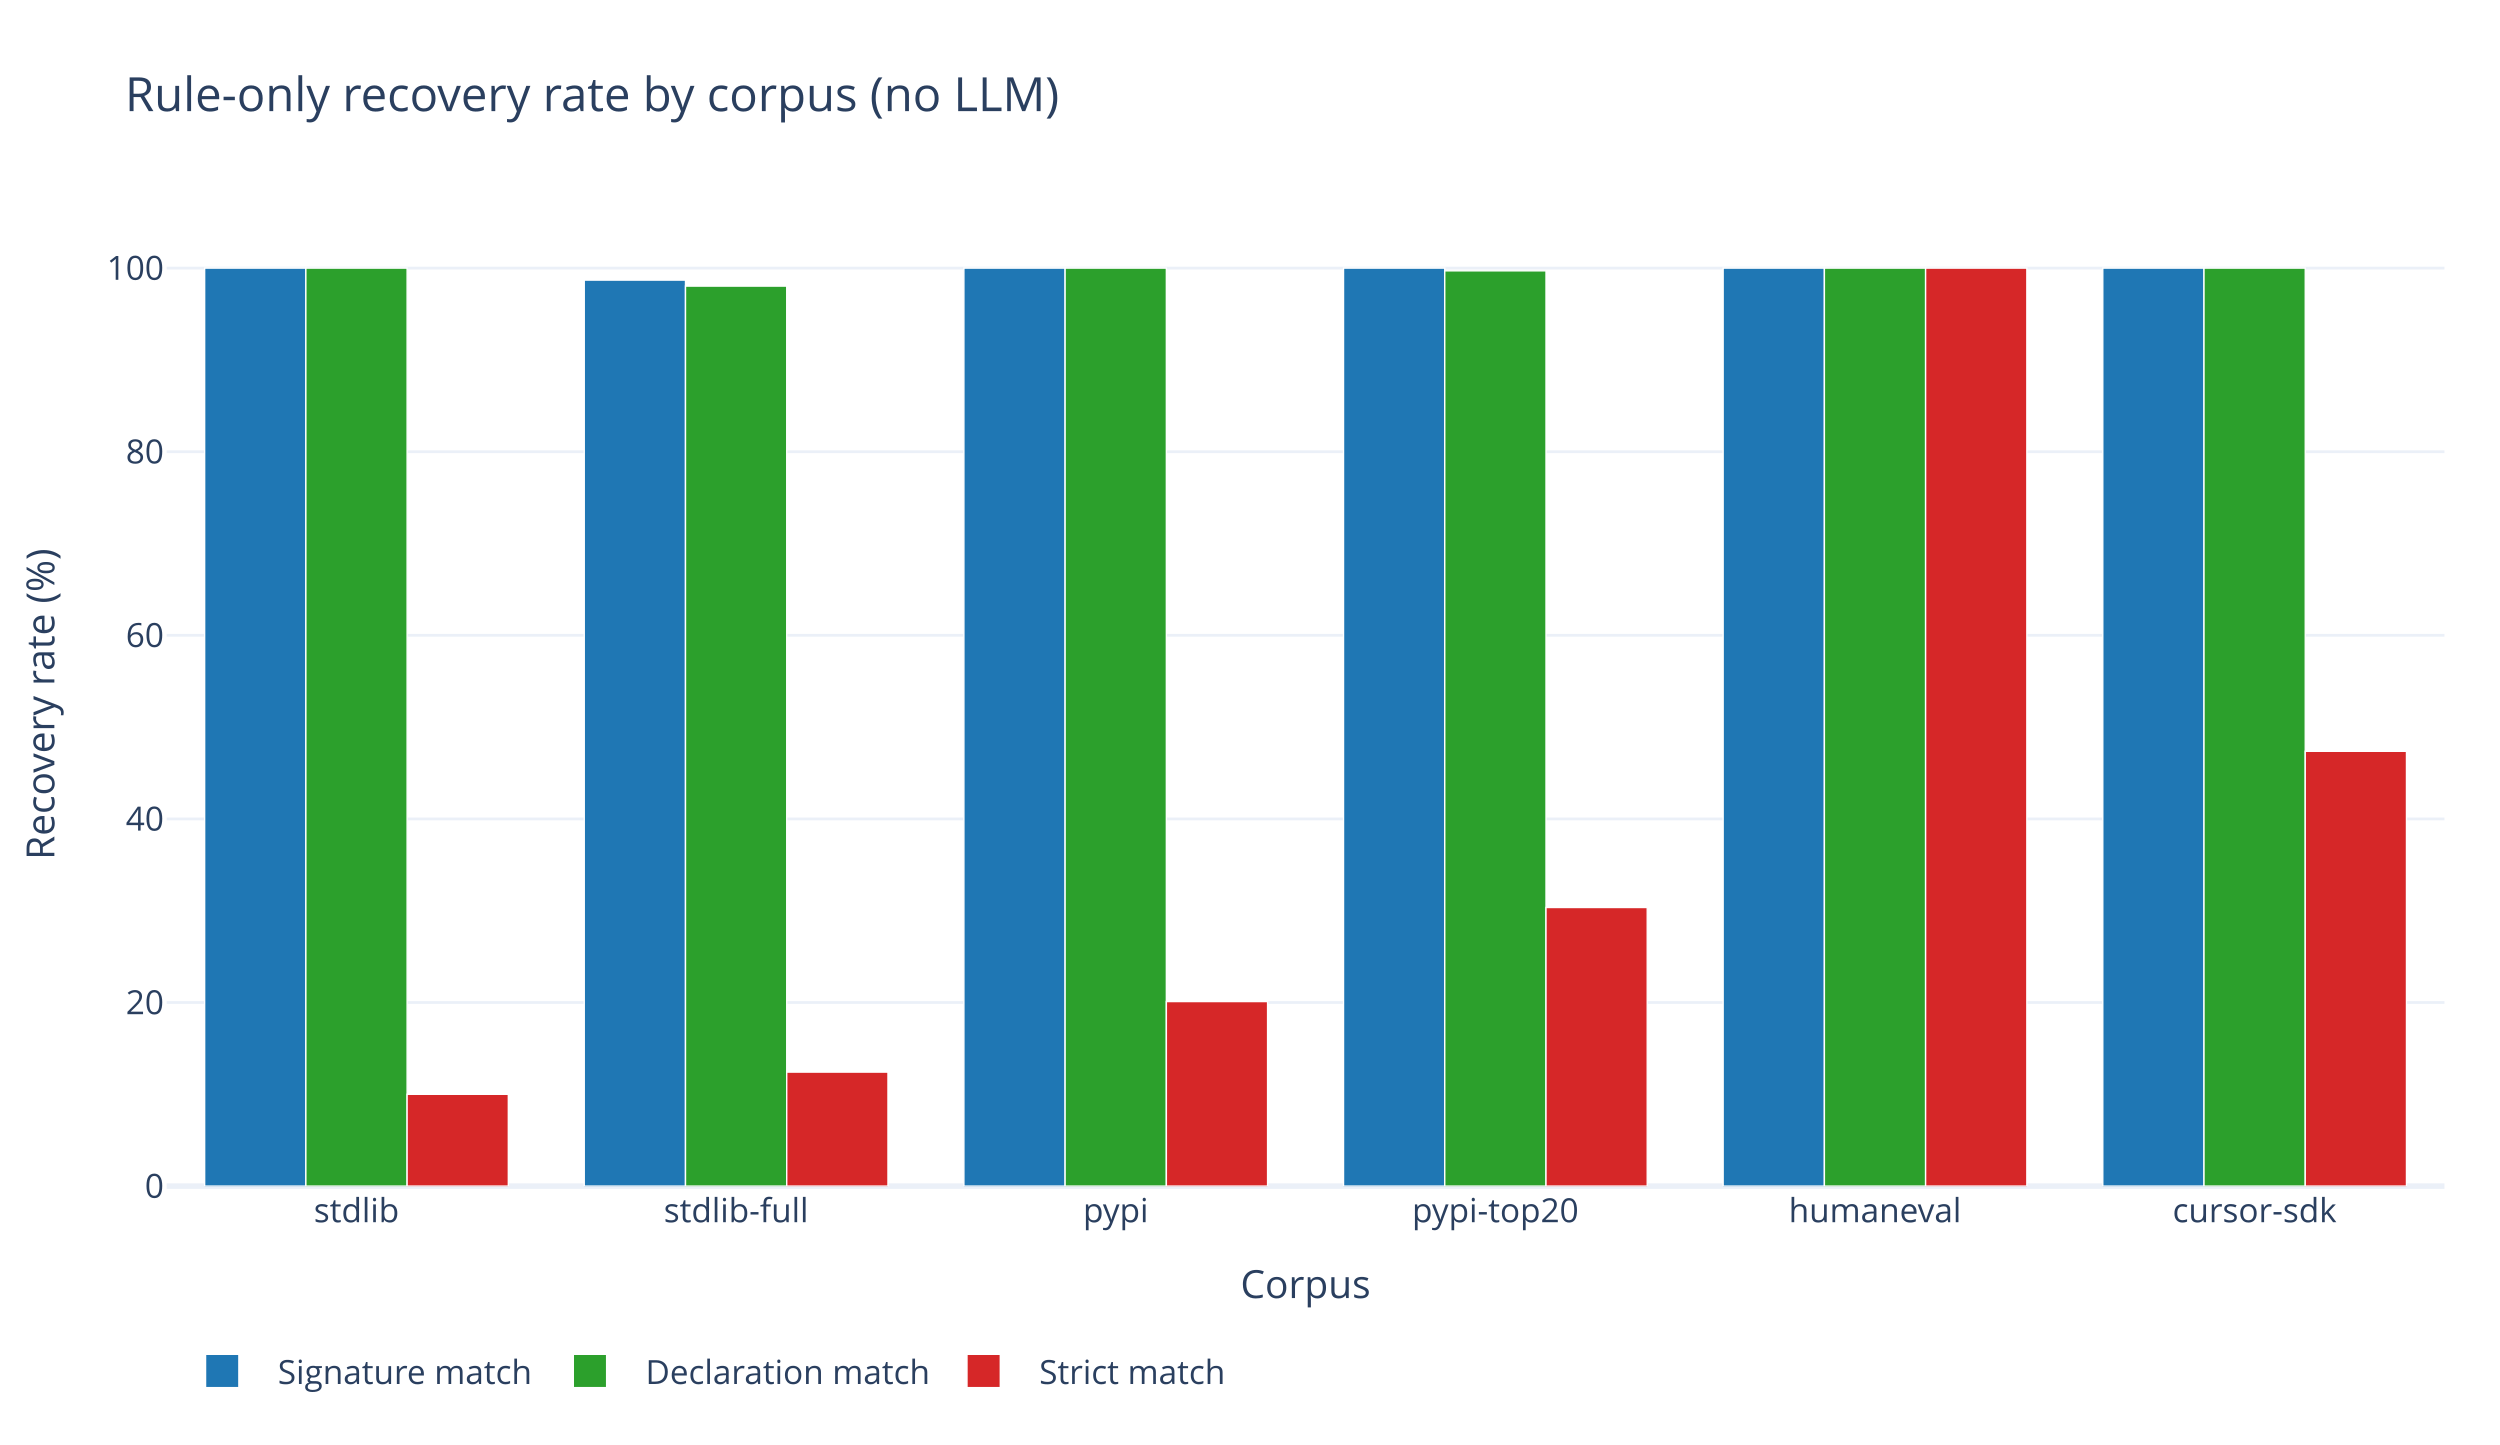
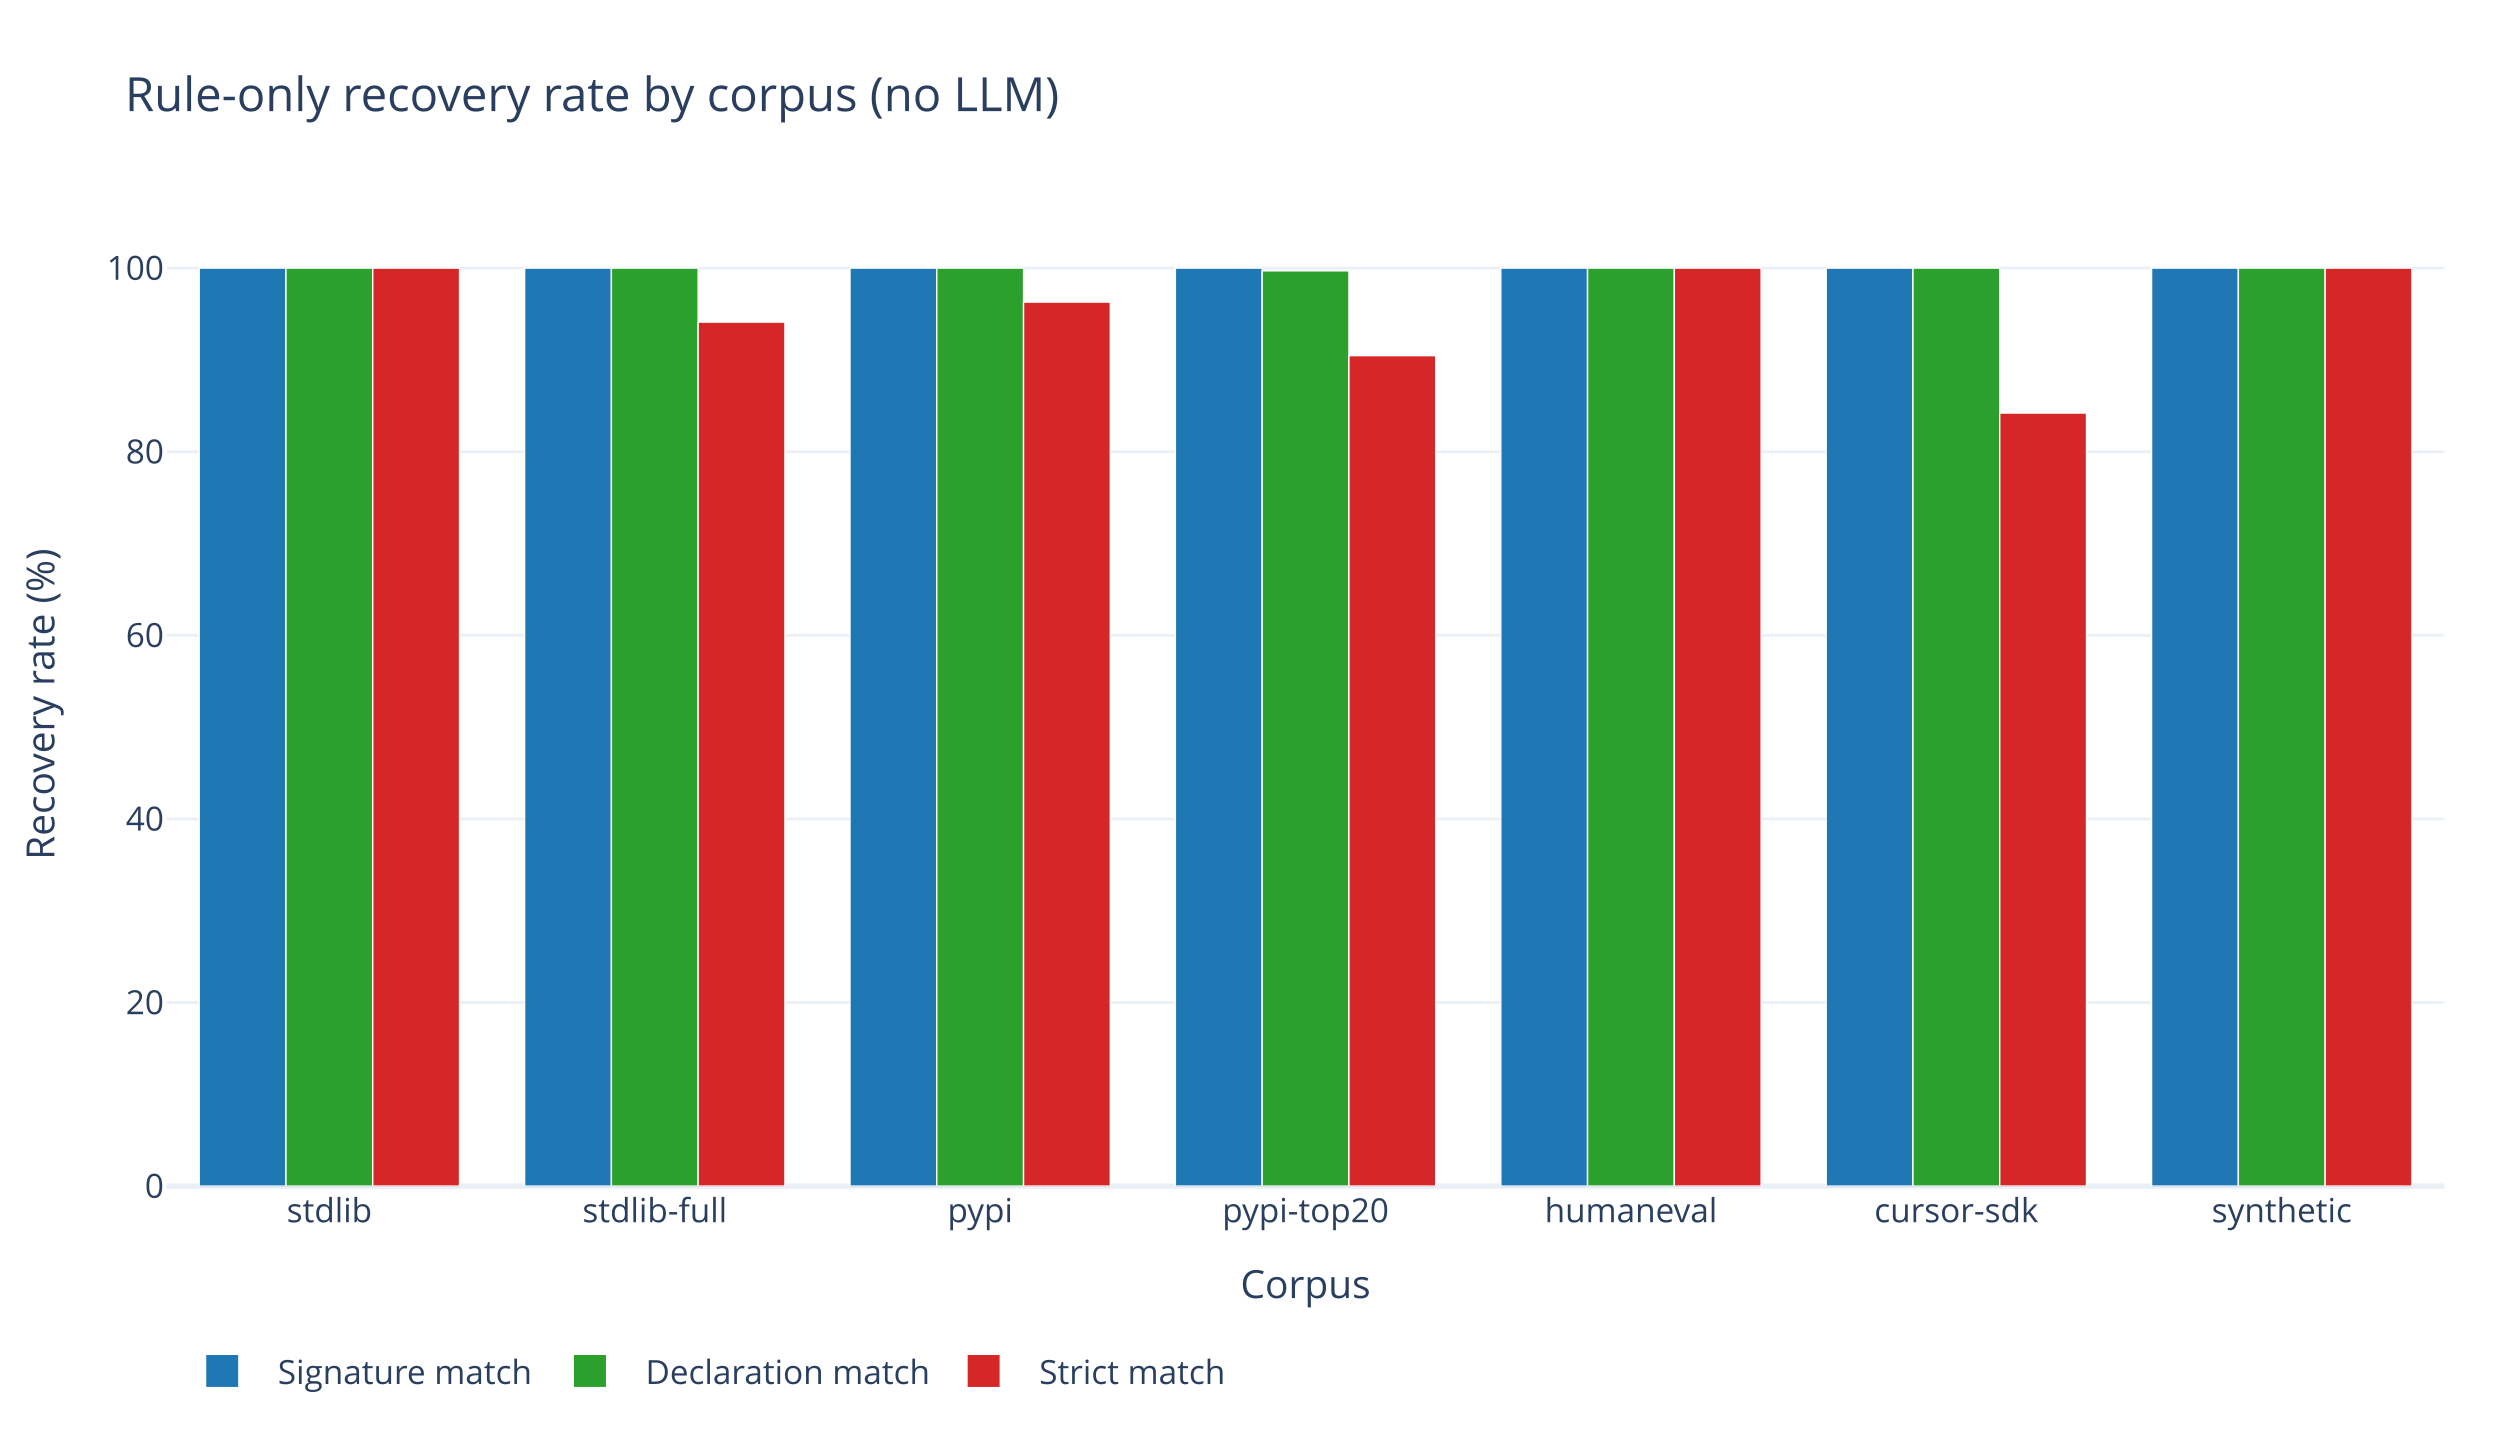
<svg xmlns="http://www.w3.org/2000/svg" class="main-svg" width="900" height="520" style="" viewBox="0 0 900 520">
  <rect x="0" y="0" width="900" height="520" style="fill: rgb(255, 255, 255); fill-opacity: 1;" />
-   <defs id="defs-2e328f">
+   <defs id="defs-0069a6">
    <g class="clips">
-       <clipPath id="clip2e328fxyplot" class="plotclip">
+       <clipPath id="clip0069a6xyplot" class="plotclip">
        <rect width="820" height="347" />
      </clipPath>
-       <clipPath class="axesclip" id="clip2e328fx">
+       <clipPath class="axesclip" id="clip0069a6x">
        <rect x="60" y="0" width="820" height="520" />
      </clipPath>
-       <clipPath class="axesclip" id="clip2e328fy">
+       <clipPath class="axesclip" id="clip0069a6y">
        <rect x="0" y="80" width="900" height="347" />
      </clipPath>
-       <clipPath class="axesclip" id="clip2e328fxy">
+       <clipPath class="axesclip" id="clip0069a6xy">
        <rect x="60" y="80" width="820" height="347" />
      </clipPath>
    </g>
    <g class="gradients" />
    <g class="patterns" />
  </defs>
  <g class="bglayer" />
  <g class="layer-below">
    <g class="imagelayer" />
    <g class="shapelayer" />
  </g>
  <g class="cartesianlayer">
    <g class="subplot xy">
      <g class="layer-subplot">
        <g class="shapelayer" />
        <g class="imagelayer" />
      </g>
      <g class="minor-gridlayer">
        <g class="x" />
        <g class="y" />
      </g>
      <g class="gridlayer">
        <g class="x" />
        <g class="y">
          <path class="ygrid crisp" transform="translate(0,360.9)" d="M60,0h820" style="stroke: rgb(235, 240, 248); stroke-opacity: 1; stroke-width: 1px;" />
          <path class="ygrid crisp" transform="translate(0,294.81)" d="M60,0h820" style="stroke: rgb(235, 240, 248); stroke-opacity: 1; stroke-width: 1px;" />
          <path class="ygrid crisp" transform="translate(0,228.71)" d="M60,0h820" style="stroke: rgb(235, 240, 248); stroke-opacity: 1; stroke-width: 1px;" />
          <path class="ygrid crisp" transform="translate(0,162.62)" d="M60,0h820" style="stroke: rgb(235, 240, 248); stroke-opacity: 1; stroke-width: 1px;" />
          <path class="ygrid crisp" transform="translate(0,96.52)" d="M60,0h820" style="stroke: rgb(235, 240, 248); stroke-opacity: 1; stroke-width: 1px;" />
        </g>
      </g>
      <g class="zerolinelayer">
        <path class="yzl zl crisp" transform="translate(0,427)" d="M60,0h820" style="stroke: rgb(235, 240, 248); stroke-opacity: 1; stroke-width: 2px;" />
      </g>
      <g class="layer-between">
        <g class="shapelayer" />
        <g class="imagelayer" />
      </g>
      <path class="xlines-below" />
      <path class="ylines-below" />
      <g class="overlines-below" />
      <g class="xaxislayer-below" />
      <g class="yaxislayer-below" />
      <g class="overaxes-below" />
      <g class="overplot">
-         <g class="xy" transform="translate(60,80)" clip-path="url(#clip2e328fxyplot)">
+         <g class="xy" transform="translate(60,80)" clip-path="url(#clip0069a6xyplot)">
          <g class="barlayer mlayer">
            <g class="trace bars" style="opacity: 1;">
              <g class="points">
                <g class="point">
-                   <path d="M13.67,347V16.52H50.11V347Z" style="vector-effect: none; opacity: 1; stroke-width: 0.5px; fill: rgb(31, 119, 180); fill-opacity: 1; stroke: rgb(255, 255, 255); stroke-opacity: 1;" />
-                 </g>
-                 <g class="point">
-                   <path d="M150.33,347V20.84H186.78V347Z" style="vector-effect: none; opacity: 1; stroke-width: 0.5px; fill: rgb(31, 119, 180); fill-opacity: 1; stroke: rgb(255, 255, 255); stroke-opacity: 1;" />
-                 </g>
-                 <g class="point">
-                   <path d="M287,347V16.52H323.44V347Z" style="vector-effect: none; opacity: 1; stroke-width: 0.5px; fill: rgb(31, 119, 180); fill-opacity: 1; stroke: rgb(255, 255, 255); stroke-opacity: 1;" />
-                 </g>
-                 <g class="point">
-                   <path d="M423.67,347V16.52H460.11V347Z" style="vector-effect: none; opacity: 1; stroke-width: 0.5px; fill: rgb(31, 119, 180); fill-opacity: 1; stroke: rgb(255, 255, 255); stroke-opacity: 1;" />
-                 </g>
-                 <g class="point">
-                   <path d="M560.33,347V16.52H596.78V347Z" style="vector-effect: none; opacity: 1; stroke-width: 0.5px; fill: rgb(31, 119, 180); fill-opacity: 1; stroke: rgb(255, 255, 255); stroke-opacity: 1;" />
-                 </g>
-                 <g class="point">
-                   <path d="M697,347V16.52H733.44V347Z" style="vector-effect: none; opacity: 1; stroke-width: 0.5px; fill: rgb(31, 119, 180); fill-opacity: 1; stroke: rgb(255, 255, 255); stroke-opacity: 1;" />
+                   <path d="M11.71,347V16.52H42.95V347Z" style="vector-effect: none; opacity: 1; stroke-width: 0.5px; fill: rgb(31, 119, 180); fill-opacity: 1; stroke: rgb(255, 255, 255); stroke-opacity: 1;" />
+                 </g>
+                 <g class="point">
+                   <path d="M128.86,347V16.52H160.1V347Z" style="vector-effect: none; opacity: 1; stroke-width: 0.5px; fill: rgb(31, 119, 180); fill-opacity: 1; stroke: rgb(255, 255, 255); stroke-opacity: 1;" />
+                 </g>
+                 <g class="point">
+                   <path d="M246,347V16.52H277.24V347Z" style="vector-effect: none; opacity: 1; stroke-width: 0.5px; fill: rgb(31, 119, 180); fill-opacity: 1; stroke: rgb(255, 255, 255); stroke-opacity: 1;" />
+                 </g>
+                 <g class="point">
+                   <path d="M363.14,347V16.52H394.38V347Z" style="vector-effect: none; opacity: 1; stroke-width: 0.5px; fill: rgb(31, 119, 180); fill-opacity: 1; stroke: rgb(255, 255, 255); stroke-opacity: 1;" />
+                 </g>
+                 <g class="point">
+                   <path d="M480.29,347V16.52H511.52V347Z" style="vector-effect: none; opacity: 1; stroke-width: 0.5px; fill: rgb(31, 119, 180); fill-opacity: 1; stroke: rgb(255, 255, 255); stroke-opacity: 1;" />
+                 </g>
+                 <g class="point">
+                   <path d="M597.43,347V16.52H628.67V347Z" style="vector-effect: none; opacity: 1; stroke-width: 0.5px; fill: rgb(31, 119, 180); fill-opacity: 1; stroke: rgb(255, 255, 255); stroke-opacity: 1;" />
+                 </g>
+                 <g class="point">
+                   <path d="M714.57,347V16.52H745.81V347Z" style="vector-effect: none; opacity: 1; stroke-width: 0.5px; fill: rgb(31, 119, 180); fill-opacity: 1; stroke: rgb(255, 255, 255); stroke-opacity: 1;" />
                </g>
              </g>
            </g>
            <g class="trace bars" style="opacity: 1;">
              <g class="points">
                <g class="point">
-                   <path d="M50.11,347V16.52H86.56V347Z" style="vector-effect: none; opacity: 1; stroke-width: 0.5px; fill: rgb(44, 160, 44); fill-opacity: 1; stroke: rgb(255, 255, 255); stroke-opacity: 1;" />
-                 </g>
-                 <g class="point">
-                   <path d="M186.78,347V23H223.22V347Z" style="vector-effect: none; opacity: 1; stroke-width: 0.5px; fill: rgb(44, 160, 44); fill-opacity: 1; stroke: rgb(255, 255, 255); stroke-opacity: 1;" />
-                 </g>
-                 <g class="point">
-                   <path d="M323.44,347V16.52H359.89V347Z" style="vector-effect: none; opacity: 1; stroke-width: 0.5px; fill: rgb(44, 160, 44); fill-opacity: 1; stroke: rgb(255, 255, 255); stroke-opacity: 1;" />
-                 </g>
-                 <g class="point">
-                   <path d="M460.11,347V17.49H496.56V347Z" style="vector-effect: none; opacity: 1; stroke-width: 0.5px; fill: rgb(44, 160, 44); fill-opacity: 1; stroke: rgb(255, 255, 255); stroke-opacity: 1;" />
-                 </g>
-                 <g class="point">
-                   <path d="M596.78,347V16.52H633.22V347Z" style="vector-effect: none; opacity: 1; stroke-width: 0.5px; fill: rgb(44, 160, 44); fill-opacity: 1; stroke: rgb(255, 255, 255); stroke-opacity: 1;" />
-                 </g>
-                 <g class="point">
-                   <path d="M733.44,347V16.52H769.89V347Z" style="vector-effect: none; opacity: 1; stroke-width: 0.5px; fill: rgb(44, 160, 44); fill-opacity: 1; stroke: rgb(255, 255, 255); stroke-opacity: 1;" />
+                   <path d="M42.95,347V16.52H74.19V347Z" style="vector-effect: none; opacity: 1; stroke-width: 0.5px; fill: rgb(44, 160, 44); fill-opacity: 1; stroke: rgb(255, 255, 255); stroke-opacity: 1;" />
+                 </g>
+                 <g class="point">
+                   <path d="M160.1,347V16.52H191.33V347Z" style="vector-effect: none; opacity: 1; stroke-width: 0.5px; fill: rgb(44, 160, 44); fill-opacity: 1; stroke: rgb(255, 255, 255); stroke-opacity: 1;" />
+                 </g>
+                 <g class="point">
+                   <path d="M277.24,347V16.52H308.48V347Z" style="vector-effect: none; opacity: 1; stroke-width: 0.5px; fill: rgb(44, 160, 44); fill-opacity: 1; stroke: rgb(255, 255, 255); stroke-opacity: 1;" />
+                 </g>
+                 <g class="point">
+                   <path d="M394.38,347V17.49H425.62V347Z" style="vector-effect: none; opacity: 1; stroke-width: 0.5px; fill: rgb(44, 160, 44); fill-opacity: 1; stroke: rgb(255, 255, 255); stroke-opacity: 1;" />
+                 </g>
+                 <g class="point">
+                   <path d="M511.52,347V16.52H542.76V347Z" style="vector-effect: none; opacity: 1; stroke-width: 0.5px; fill: rgb(44, 160, 44); fill-opacity: 1; stroke: rgb(255, 255, 255); stroke-opacity: 1;" />
+                 </g>
+                 <g class="point">
+                   <path d="M628.67,347V16.52H659.9V347Z" style="vector-effect: none; opacity: 1; stroke-width: 0.5px; fill: rgb(44, 160, 44); fill-opacity: 1; stroke: rgb(255, 255, 255); stroke-opacity: 1;" />
+                 </g>
+                 <g class="point">
+                   <path d="M745.81,347V16.52H777.05V347Z" style="vector-effect: none; opacity: 1; stroke-width: 0.5px; fill: rgb(44, 160, 44); fill-opacity: 1; stroke: rgb(255, 255, 255); stroke-opacity: 1;" />
                </g>
              </g>
            </g>
            <g class="trace bars" style="opacity: 1;">
              <g class="points">
                <g class="point">
-                   <path d="M86.56,347V313.95H123V347Z" style="vector-effect: none; opacity: 1; stroke-width: 0.5px; fill: rgb(214, 39, 40); fill-opacity: 1; stroke: rgb(255, 255, 255); stroke-opacity: 1;" />
-                 </g>
-                 <g class="point">
-                   <path d="M223.22,347V305.96H259.67V347Z" style="vector-effect: none; opacity: 1; stroke-width: 0.5px; fill: rgb(214, 39, 40); fill-opacity: 1; stroke: rgb(255, 255, 255); stroke-opacity: 1;" />
-                 </g>
-                 <g class="point">
-                   <path d="M359.89,347V280.56H396.33V347Z" style="vector-effect: none; opacity: 1; stroke-width: 0.5px; fill: rgb(214, 39, 40); fill-opacity: 1; stroke: rgb(255, 255, 255); stroke-opacity: 1;" />
-                 </g>
-                 <g class="point">
-                   <path d="M496.56,347V246.69H533V347Z" style="vector-effect: none; opacity: 1; stroke-width: 0.5px; fill: rgb(214, 39, 40); fill-opacity: 1; stroke: rgb(255, 255, 255); stroke-opacity: 1;" />
-                 </g>
-                 <g class="point">
-                   <path d="M633.22,347V16.52H669.67V347Z" style="vector-effect: none; opacity: 1; stroke-width: 0.5px; fill: rgb(214, 39, 40); fill-opacity: 1; stroke: rgb(255, 255, 255); stroke-opacity: 1;" />
-                 </g>
-                 <g class="point">
-                   <path d="M769.89,347V190.46H806.33V347Z" style="vector-effect: none; opacity: 1; stroke-width: 0.5px; fill: rgb(214, 39, 40); fill-opacity: 1; stroke: rgb(255, 255, 255); stroke-opacity: 1;" />
+                   <path d="M74.19,347V16.52H105.43V347Z" style="vector-effect: none; opacity: 1; stroke-width: 0.5px; fill: rgb(214, 39, 40); fill-opacity: 1; stroke: rgb(255, 255, 255); stroke-opacity: 1;" />
+                 </g>
+                 <g class="point">
+                   <path d="M191.33,347V35.96H222.57V347Z" style="vector-effect: none; opacity: 1; stroke-width: 0.5px; fill: rgb(214, 39, 40); fill-opacity: 1; stroke: rgb(255, 255, 255); stroke-opacity: 1;" />
+                 </g>
+                 <g class="point">
+                   <path d="M308.48,347V28.76H339.71V347Z" style="vector-effect: none; opacity: 1; stroke-width: 0.5px; fill: rgb(214, 39, 40); fill-opacity: 1; stroke: rgb(255, 255, 255); stroke-opacity: 1;" />
+                 </g>
+                 <g class="point">
+                   <path d="M425.62,347V48.02H456.86V347Z" style="vector-effect: none; opacity: 1; stroke-width: 0.5px; fill: rgb(214, 39, 40); fill-opacity: 1; stroke: rgb(255, 255, 255); stroke-opacity: 1;" />
+                 </g>
+                 <g class="point">
+                   <path d="M542.76,347V16.52H574V347Z" style="vector-effect: none; opacity: 1; stroke-width: 0.5px; fill: rgb(214, 39, 40); fill-opacity: 1; stroke: rgb(255, 255, 255); stroke-opacity: 1;" />
+                 </g>
+                 <g class="point">
+                   <path d="M659.9,347V68.7H691.14V347Z" style="vector-effect: none; opacity: 1; stroke-width: 0.5px; fill: rgb(214, 39, 40); fill-opacity: 1; stroke: rgb(255, 255, 255); stroke-opacity: 1;" />
+                 </g>
+                 <g class="point">
+                   <path d="M777.05,347V16.52H808.29V347Z" style="vector-effect: none; opacity: 1; stroke-width: 0.5px; fill: rgb(214, 39, 40); fill-opacity: 1; stroke: rgb(255, 255, 255); stroke-opacity: 1;" />
                </g>
              </g>
            </g>
          </g>
        </g>
      </g>
      <g class="zerolinelayer-above" />
      <path class="xlines-above crisp" d="M0,0" style="fill: none;" />
      <path class="ylines-above crisp" d="M0,0" style="fill: none;" />
      <g class="overlines-above" />
      <g class="xaxislayer-above">
        <g class="xtick">
-           <text text-anchor="middle" x="0" y="440" transform="translate(128.33,0)" style="font-family: 'Open Sans', verdana, arial, sans-serif; font-size: 12px; fill: rgb(42, 63, 95); fill-opacity: 1; white-space: pre;">stdlib</text>
-         </g>
-         <g class="xtick">
-           <text text-anchor="middle" x="0" y="440" transform="translate(265,0)" style="font-family: 'Open Sans', verdana, arial, sans-serif; font-size: 12px; fill: rgb(42, 63, 95); fill-opacity: 1; white-space: pre;">stdlib-full</text>
-         </g>
-         <g class="xtick">
-           <text text-anchor="middle" x="0" y="440" transform="translate(401.67,0)" style="font-family: 'Open Sans', verdana, arial, sans-serif; font-size: 12px; fill: rgb(42, 63, 95); fill-opacity: 1; white-space: pre;">pypi</text>
-         </g>
-         <g class="xtick">
-           <text text-anchor="middle" x="0" y="440" transform="translate(538.33,0)" style="font-family: 'Open Sans', verdana, arial, sans-serif; font-size: 12px; fill: rgb(42, 63, 95); fill-opacity: 1; white-space: pre;">pypi-top20</text>
-         </g>
-         <g class="xtick">
-           <text text-anchor="middle" x="0" y="440" transform="translate(675,0)" style="font-family: 'Open Sans', verdana, arial, sans-serif; font-size: 12px; fill: rgb(42, 63, 95); fill-opacity: 1; white-space: pre;">humaneval</text>
-         </g>
-         <g class="xtick">
-           <text text-anchor="middle" x="0" y="440" transform="translate(811.67,0)" style="font-family: 'Open Sans', verdana, arial, sans-serif; font-size: 12px; fill: rgb(42, 63, 95); fill-opacity: 1; white-space: pre;">cursor-sdk</text>
+           <text text-anchor="middle" x="0" y="440" transform="translate(118.57,0)" style="font-family: 'Open Sans', verdana, arial, sans-serif; font-size: 12px; fill: rgb(42, 63, 95); fill-opacity: 1; white-space: pre;">stdlib</text>
+         </g>
+         <g class="xtick">
+           <text text-anchor="middle" x="0" y="440" transform="translate(235.71,0)" style="font-family: 'Open Sans', verdana, arial, sans-serif; font-size: 12px; fill: rgb(42, 63, 95); fill-opacity: 1; white-space: pre;">stdlib-full</text>
+         </g>
+         <g class="xtick">
+           <text text-anchor="middle" x="0" y="440" transform="translate(352.86,0)" style="font-family: 'Open Sans', verdana, arial, sans-serif; font-size: 12px; fill: rgb(42, 63, 95); fill-opacity: 1; white-space: pre;">pypi</text>
+         </g>
+         <g class="xtick">
+           <text text-anchor="middle" x="0" y="440" transform="translate(470,0)" style="font-family: 'Open Sans', verdana, arial, sans-serif; font-size: 12px; fill: rgb(42, 63, 95); fill-opacity: 1; white-space: pre;">pypi-top20</text>
+         </g>
+         <g class="xtick">
+           <text text-anchor="middle" x="0" y="440" transform="translate(587.14,0)" style="font-family: 'Open Sans', verdana, arial, sans-serif; font-size: 12px; fill: rgb(42, 63, 95); fill-opacity: 1; white-space: pre;">humaneval</text>
+         </g>
+         <g class="xtick">
+           <text text-anchor="middle" x="0" y="440" transform="translate(704.29,0)" style="font-family: 'Open Sans', verdana, arial, sans-serif; font-size: 12px; fill: rgb(42, 63, 95); fill-opacity: 1; white-space: pre;">cursor-sdk</text>
+         </g>
+         <g class="xtick">
+           <text text-anchor="middle" x="0" y="440" transform="translate(821.43,0)" style="font-family: 'Open Sans', verdana, arial, sans-serif; font-size: 12px; fill: rgb(42, 63, 95); fill-opacity: 1; white-space: pre;">synthetic</text>
        </g>
      </g>
      <g class="yaxislayer-above">
        <g class="ytick">
          <text text-anchor="end" x="59" y="4.2" transform="translate(0,427)" style="font-family: 'Open Sans', verdana, arial, sans-serif; font-size: 12px; fill: rgb(42, 63, 95); fill-opacity: 1; white-space: pre;">0</text>
        </g>
        <g class="ytick">
          <text text-anchor="end" x="59" y="4.2" style="font-family: 'Open Sans', verdana, arial, sans-serif; font-size: 12px; fill: rgb(42, 63, 95); fill-opacity: 1; white-space: pre;" transform="translate(0,360.9)">20</text>
        </g>
        <g class="ytick">
          <text text-anchor="end" x="59" y="4.2" style="font-family: 'Open Sans', verdana, arial, sans-serif; font-size: 12px; fill: rgb(42, 63, 95); fill-opacity: 1; white-space: pre;" transform="translate(0,294.81)">40</text>
        </g>
        <g class="ytick">
          <text text-anchor="end" x="59" y="4.2" style="font-family: 'Open Sans', verdana, arial, sans-serif; font-size: 12px; fill: rgb(42, 63, 95); fill-opacity: 1; white-space: pre;" transform="translate(0,228.71)">60</text>
        </g>
        <g class="ytick">
          <text text-anchor="end" x="59" y="4.2" style="font-family: 'Open Sans', verdana, arial, sans-serif; font-size: 12px; fill: rgb(42, 63, 95); fill-opacity: 1; white-space: pre;" transform="translate(0,162.62)">80</text>
        </g>
        <g class="ytick">
          <text text-anchor="end" x="59" y="4.2" style="font-family: 'Open Sans', verdana, arial, sans-serif; font-size: 12px; fill: rgb(42, 63, 95); fill-opacity: 1; white-space: pre;" transform="translate(0,96.52)">100</text>
        </g>
      </g>
      <g class="overaxes-above" />
    </g>
  </g>
  <g class="polarlayer" />
  <g class="smithlayer" />
  <g class="ternarylayer" />
  <g class="geolayer" />
  <g class="funnelarealayer" />
  <g class="pielayer" />
  <g class="iciclelayer" />
  <g class="treemaplayer" />
  <g class="sunburstlayer" />
  <g class="glimages" />
-   <defs id="topdefs-2e328f">
+   <defs id="topdefs-0069a6">
    <g class="clips" />
-     <clipPath id="legend2e328f">
+     <clipPath id="legend0069a6">
      <rect width="383" height="29" x="0" y="0" />
    </clipPath>
  </defs>
  <g class="layer-above">
    <g class="imagelayer" />
    <g class="shapelayer" />
  </g>
  <g class="infolayer">
    <g class="legend" pointer-events="all" transform="translate(60,479.05)">
      <rect class="bg" shape-rendering="crispEdges" style="stroke: rgb(68, 68, 68); stroke-opacity: 1; fill: rgb(255, 255, 255); fill-opacity: 1; stroke-width: 0px;" width="383" height="29" x="0" y="0" />
-       <g class="scrollbox" transform="" clip-path="url(#legend2e328f)">
+       <g class="scrollbox" transform="" clip-path="url(#legend0069a6)">
        <g class="groups">
          <g class="traces" transform="translate(0,14.5)" style="opacity: 1;">
            <text class="legendtext" text-anchor="start" x="40" y="4.68" style="font-family: 'Open Sans', verdana, arial, sans-serif; font-size: 12px; fill: rgb(42, 63, 95); fill-opacity: 1; white-space: pre;">Signature match</text>
            <g class="layers" style="opacity: 1;">
              <g class="legendfill" />
              <g class="legendlines" />
              <g class="legendsymbols">
                <g class="legendpoints">
                  <path class="legendundefined" d="M6,6H-6V-6H6Z" transform="translate(20,0)" style="stroke-width: 0.5px; fill: rgb(31, 119, 180); fill-opacity: 1; stroke: rgb(255, 255, 255); stroke-opacity: 1;" />
                </g>
              </g>
            </g>
            <rect class="legendtoggle" x="0" y="-9.5" width="129.891" height="19" style="fill: rgb(0, 0, 0); fill-opacity: 0;" />
          </g>
          <g class="traces" transform="translate(132.3906,14.5)" style="opacity: 1;">
            <text class="legendtext" text-anchor="start" x="40" y="4.68" style="font-family: 'Open Sans', verdana, arial, sans-serif; font-size: 12px; fill: rgb(42, 63, 95); fill-opacity: 1; white-space: pre;">Declaration match</text>
            <g class="layers" style="opacity: 1;">
              <g class="legendfill" />
              <g class="legendlines" />
              <g class="legendsymbols">
                <g class="legendpoints">
                  <path class="legendundefined" d="M6,6H-6V-6H6Z" transform="translate(20,0)" style="stroke-width: 0.5px; fill: rgb(44, 160, 44); fill-opacity: 1; stroke: rgb(255, 255, 255); stroke-opacity: 1;" />
                </g>
              </g>
            </g>
            <rect class="legendtoggle" x="0" y="-9.5" width="139.219" height="19" style="fill: rgb(0, 0, 0); fill-opacity: 0;" />
          </g>
          <g class="traces" transform="translate(274.1094,14.5)" style="opacity: 1;">
            <text class="legendtext" text-anchor="start" x="40" y="4.68" style="font-family: 'Open Sans', verdana, arial, sans-serif; font-size: 12px; fill: rgb(42, 63, 95); fill-opacity: 1; white-space: pre;">Strict match</text>
            <g class="layers" style="opacity: 1;">
              <g class="legendfill" />
              <g class="legendlines" />
              <g class="legendsymbols">
                <g class="legendpoints">
                  <path class="legendundefined" d="M6,6H-6V-6H6Z" transform="translate(20,0)" style="stroke-width: 0.5px; fill: rgb(214, 39, 40); fill-opacity: 1; stroke: rgb(255, 255, 255); stroke-opacity: 1;" />
                </g>
              </g>
            </g>
            <rect class="legendtoggle" x="0" y="-9.5" width="105.859" height="19" style="fill: rgb(0, 0, 0); fill-opacity: 0;" />
          </g>
        </g>
      </g>
      <rect class="scrollbar" rx="20" ry="3" width="0" height="0" style="fill: rgb(128, 139, 164); fill-opacity: 1;" x="0" y="0" />
    </g>
    <g class="g-gtitle">
      <text class="gtitle" x="45" y="40" text-anchor="start" dy="0em" style="opacity: 1; font-family: 'Open Sans', verdana, arial, sans-serif; font-size: 17px; fill: rgb(42, 63, 95); fill-opacity: 1; white-space: pre;">Rule-only recovery rate by corpus (no LLM)</text>
    </g>
    <g class="g-xtitle">
      <text class="xtitle" x="470" y="467.3" text-anchor="middle" style="opacity: 1; font-family: 'Open Sans', verdana, arial, sans-serif; font-size: 14px; fill: rgb(42, 63, 95); fill-opacity: 1; white-space: pre;">Corpus</text>
    </g>
    <g class="g-ytitle">
      <text class="ytitle" transform="rotate(-90,19.56875,253.5)" x="19.569" y="253.5" text-anchor="middle" style="opacity: 1; font-family: 'Open Sans', verdana, arial, sans-serif; font-size: 14px; fill: rgb(42, 63, 95); fill-opacity: 1; white-space: pre;">Recovery rate (%)</text>
    </g>
  </g>
</svg>
